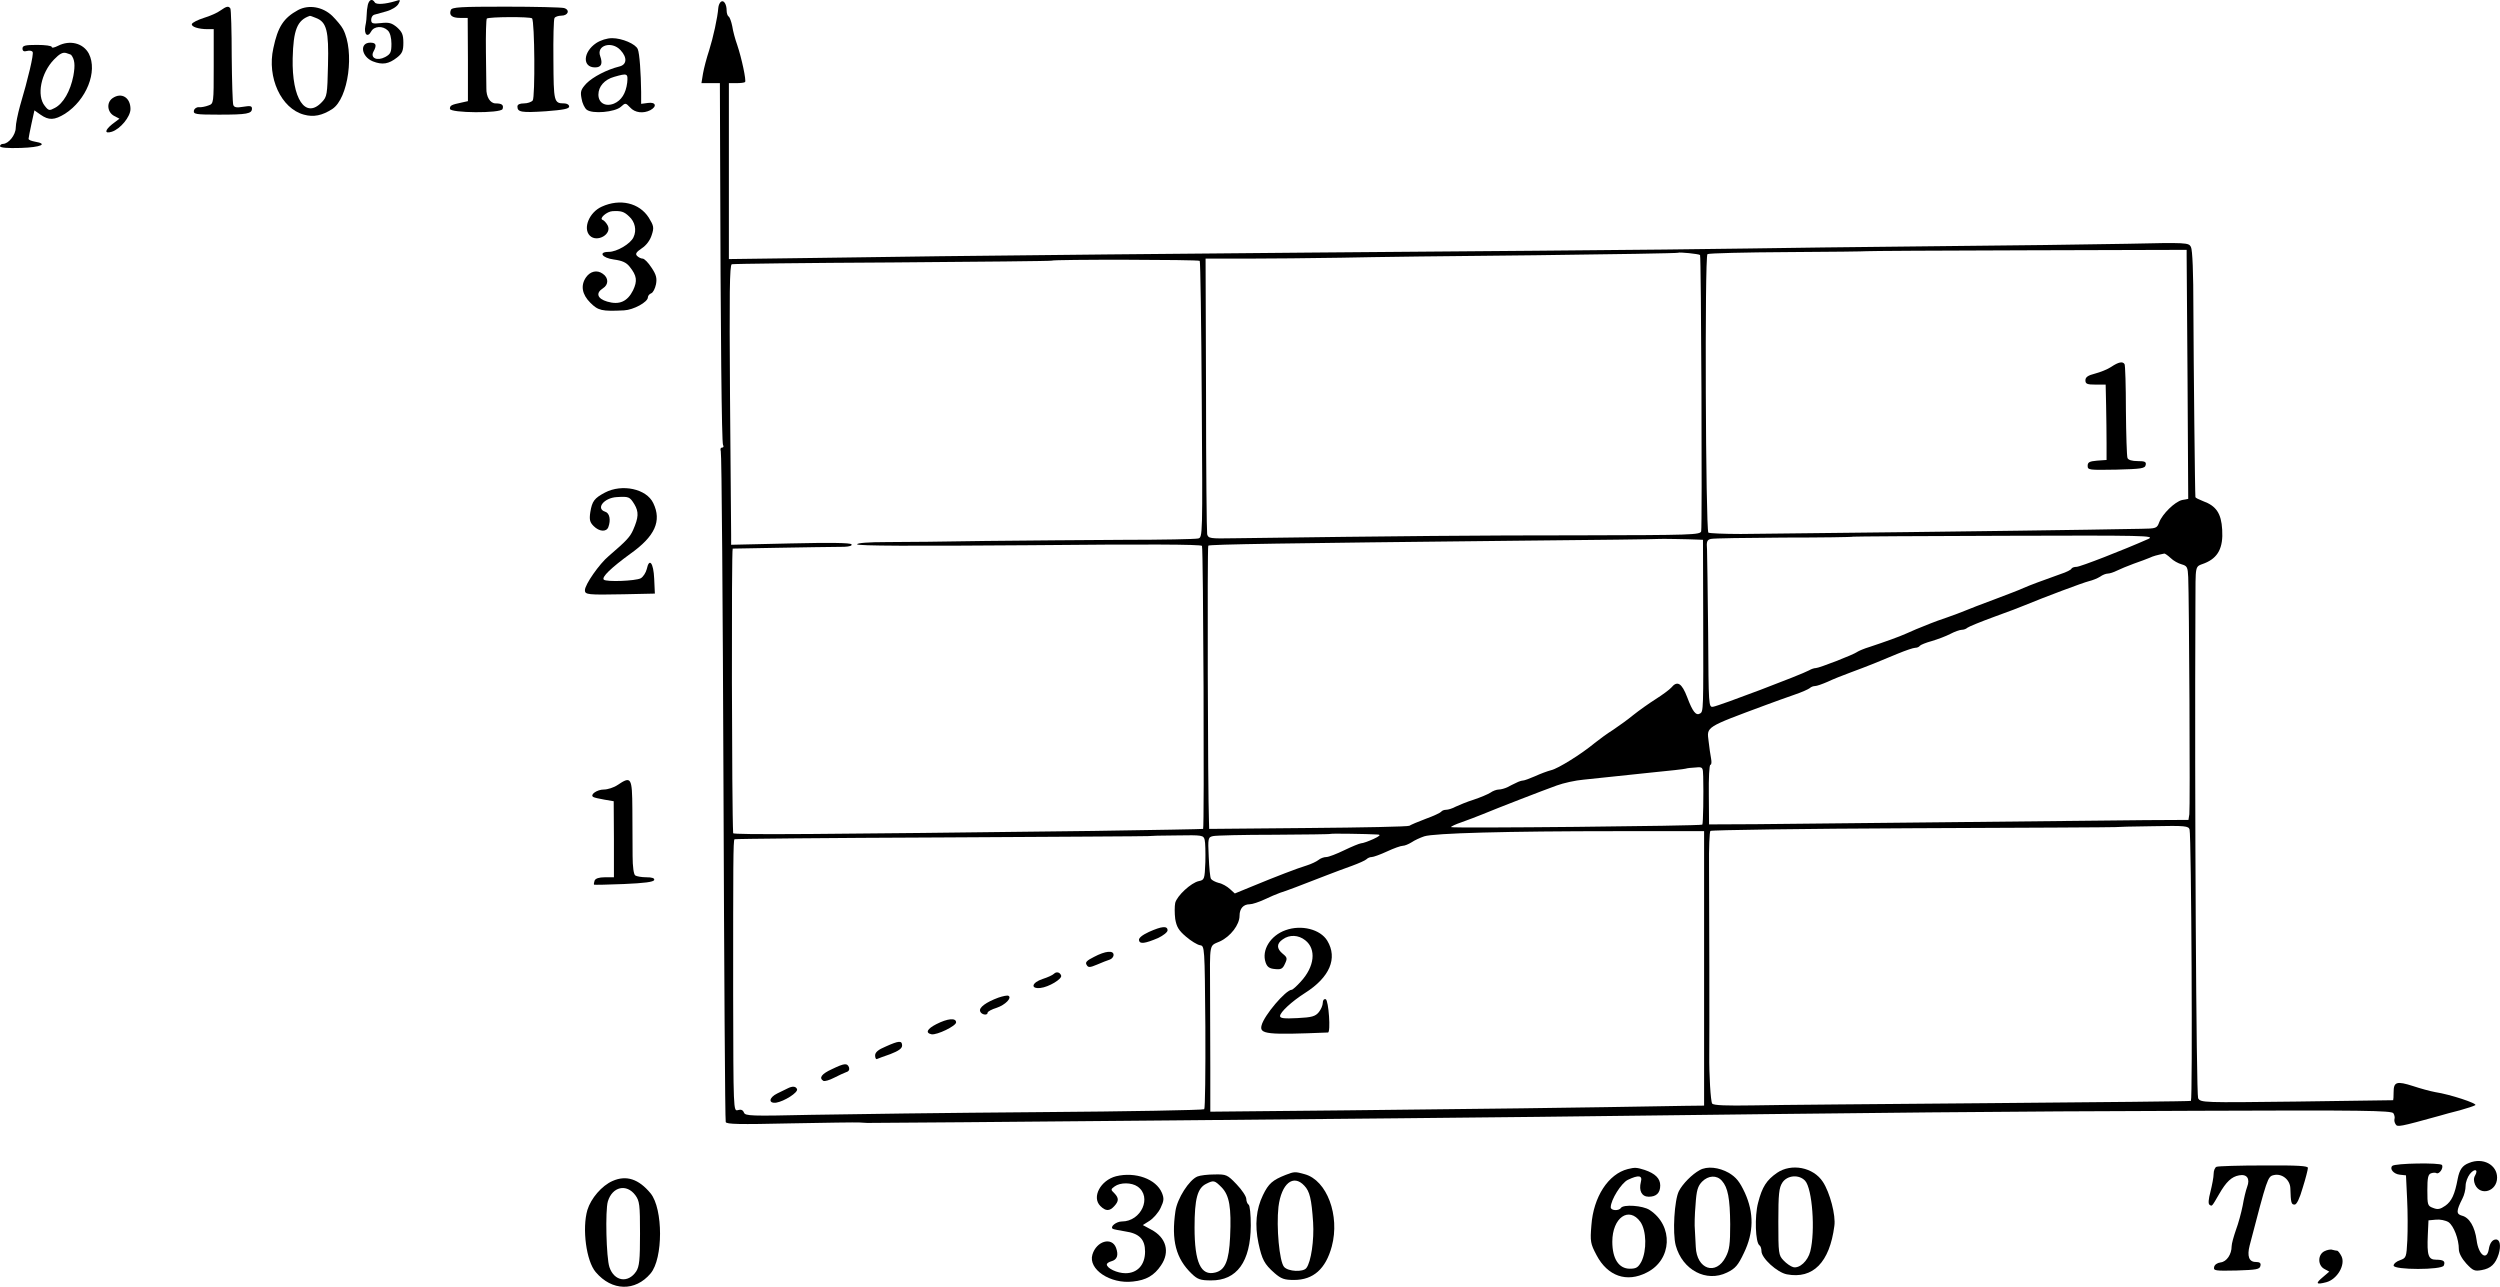
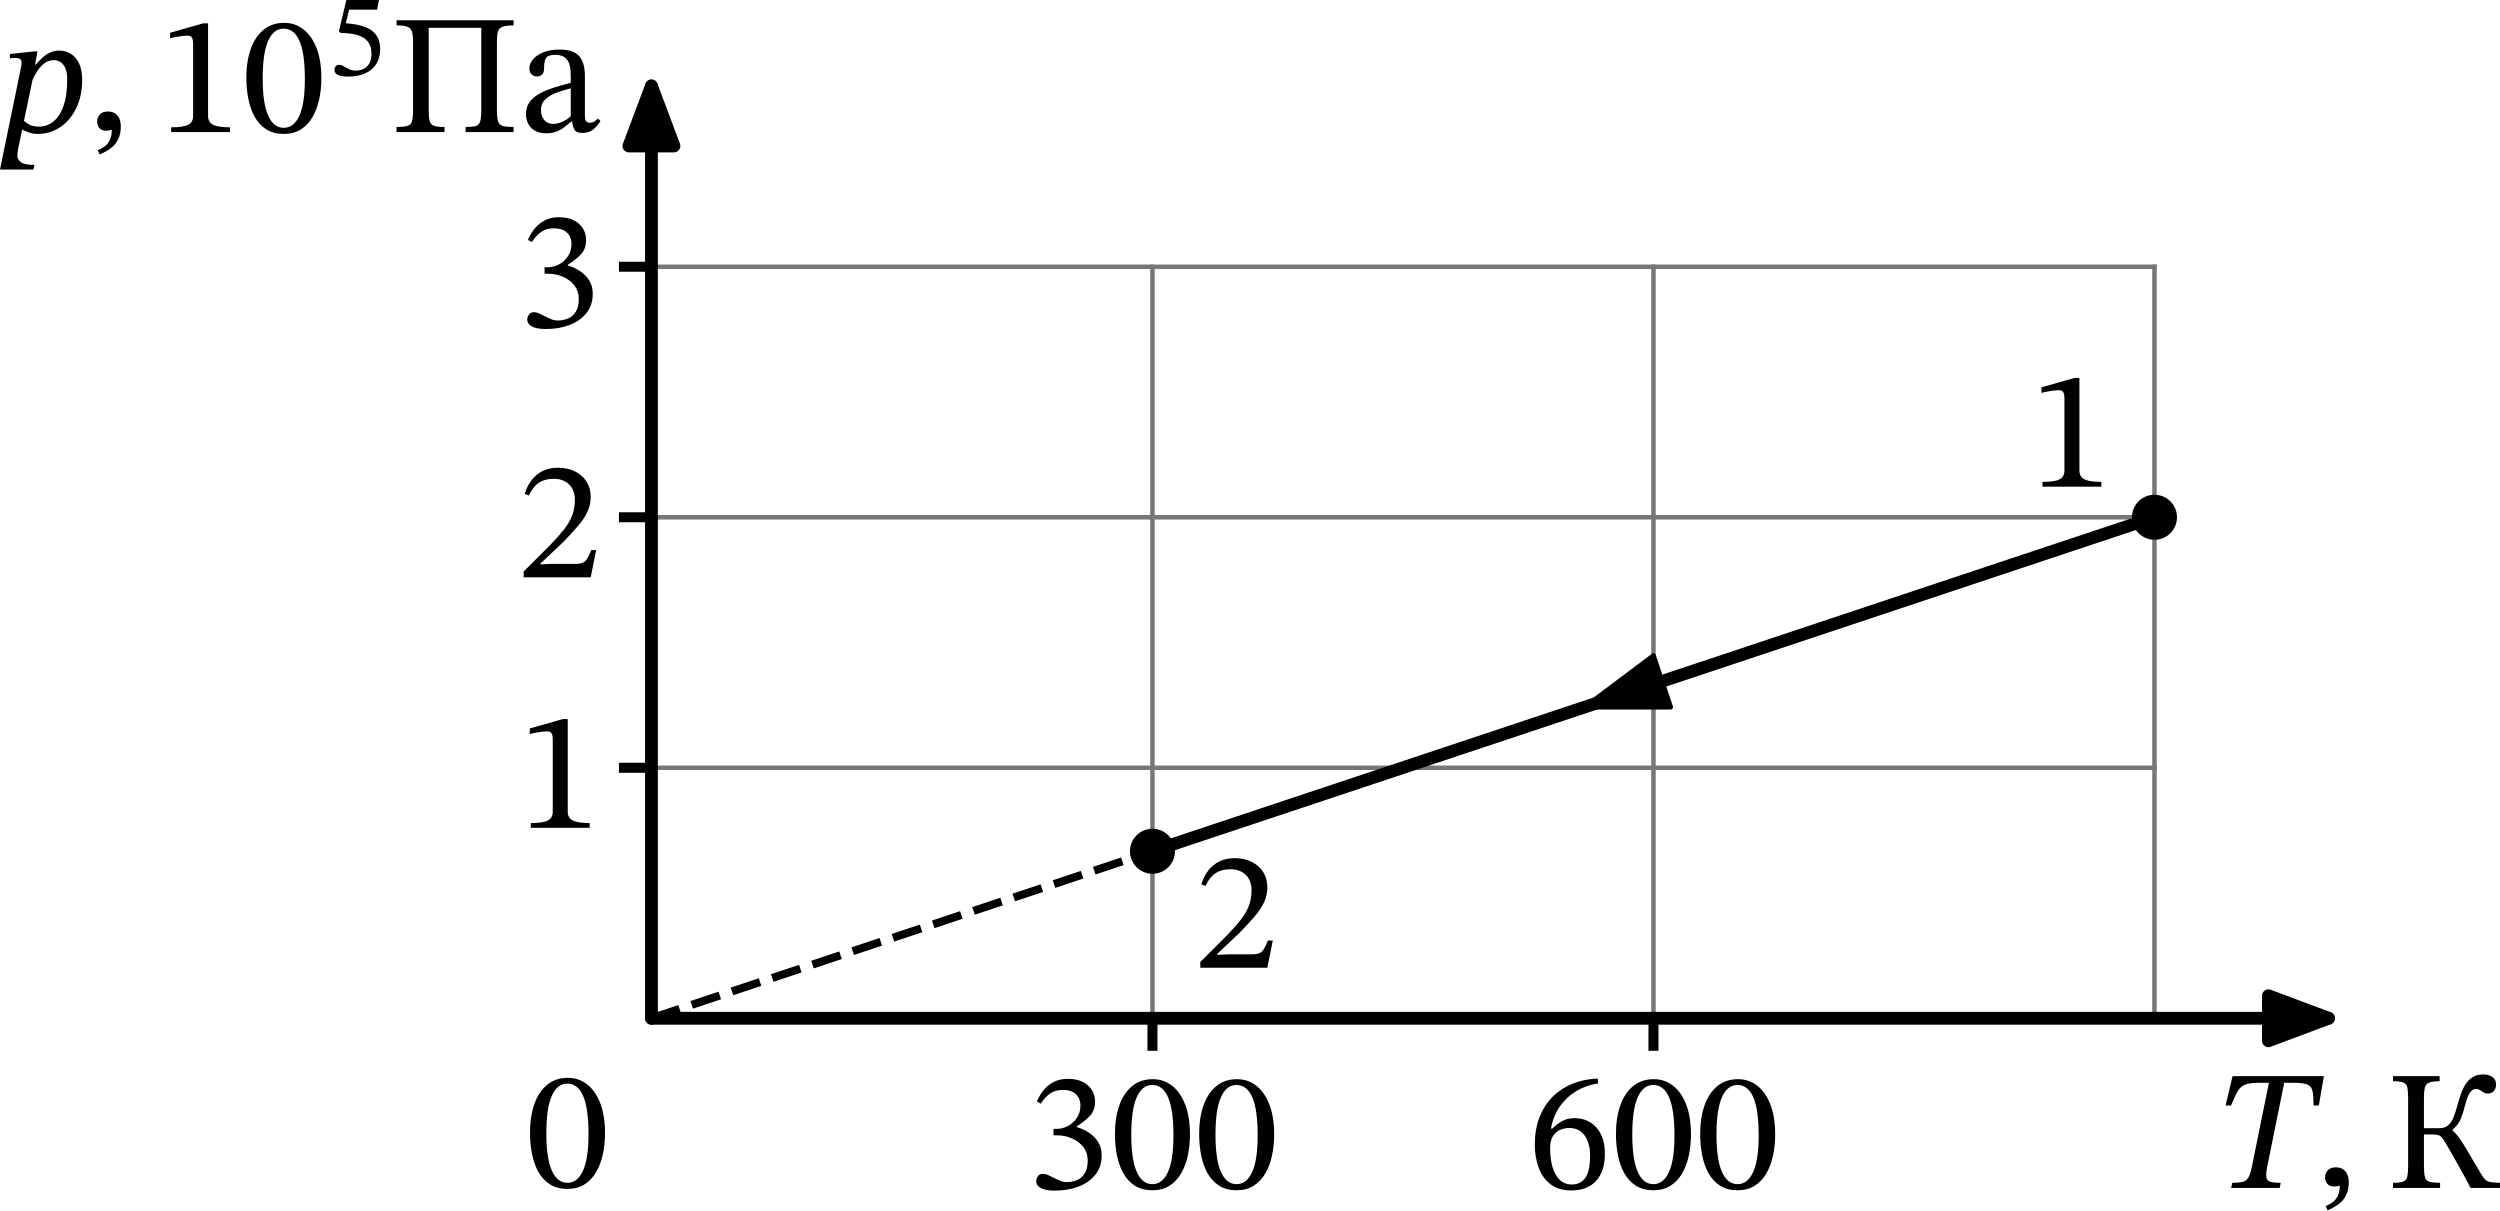
- <svg xmlns="http://www.w3.org/2000/svg" version="1.0" width="1111.291pt" height="571.994pt" viewBox="0 0 1111.291 571.994" preserveAspectRatio="xMidYMid meet">
-   <g transform="translate(-73,626.9624) scale(0.1,-0.1)" fill="#000000" stroke="none">
-     <path d="M2365 6248 c-3 -13 -5 -32 -5 -43 0 -11 -2 -34 -6 -51 -7 -37 10 -54 26 -24 13 24 52 26 74 4 10 -9 16 -33 16 -59 0 -38 -4 -46 -28 -59 -36 -19 -67 -4 -52 24 16 29 12 40 -14 40 -49 0 -40 -62 11 -83 43 -17 71 -12 108 17 23 18 28 30 28 66 0 36 -6 48 -28 68 -24 20 -36 23 -72 19 -37 -4 -43 -2 -43 15 0 10 6 20 13 22 6 2 31 9 54 15 25 7 47 21 54 33 10 19 9 20 -12 13 -46 -14 -87 -17 -93 -6 -11 18 -25 13 -31 -11z" />
-     <path d="M3935 6262 c-6 -4 -11 -16 -12 -27 -3 -43 -23 -133 -41 -190 -11 -33 -23 -79 -27 -102 l-7 -43 41 0 41 0 1 -297 c2 -827 7 -1301 13 -1311 4 -7 2 -12 -4 -12 -7 0 -9 -7 -6 -16 4 -9 9 -681 12 -1493 3 -812 7 -1482 10 -1489 3 -10 61 -11 286 -6 156 3 294 5 308 4 14 -1 30 -2 35 -2 45 -1 2584 22 2980 27 1658 20 2010 24 2938 27 729 3 859 1 866 -11 5 -8 7 -19 5 -25 -2 -6 0 -17 5 -24 8 -13 15 -12 196 38 17 5 56 16 89 24 32 9 63 19 69 23 12 7 -112 48 -178 58 -22 4 -66 16 -99 27 -72 23 -86 19 -86 -27 0 -19 -1 -35 -2 -36 -2 0 -195 -3 -430 -6 -417 -5 -426 -5 -437 15 -8 16 -16 1330 -12 2187 1 193 -4 173 41 191 60 24 83 69 78 149 -4 73 -27 106 -85 127 -18 7 -33 14 -34 18 -2 11 -8 586 -9 833 0 164 -4 266 -11 279 -10 19 -18 20 -282 14 -150 -3 -540 -8 -867 -11 -327 -3 -696 -8 -820 -10 -124 -2 -551 -7 -950 -10 -1401 -11 -2589 -22 -3202 -32 l-378 -5 0 391 0 391 33 0 c19 0 36 2 39 5 6 6 -15 106 -35 165 -9 25 -19 62 -22 83 -4 20 -11 40 -16 43 -5 3 -9 15 -9 27 0 28 -13 48 -25 39z m6515 -1130 c0 -15 2 -264 4 -554 l3 -526 -27 -5 c-32 -7 -88 -62 -102 -99 -10 -27 -13 -28 -81 -29 -40 -1 -146 -2 -237 -4 -228 -4 -1374 -18 -1542 -19 -75 0 -140 3 -144 6 -12 13 -17 1230 -4 1238 6 4 167 8 358 9 190 1 347 3 349 4 1 1 321 3 712 4 l711 2 0 -27z m-2163 4 c5 -4 10 -1210 5 -1228 -4 -16 -42 -17 -541 -18 -455 0 -786 -3 -1533 -13 -110 -2 -117 -1 -122 18 -2 11 -5 291 -5 623 l-2 602 183 0 c101 0 289 2 418 4 129 3 519 8 865 11 347 4 632 9 634 11 4 4 93 -5 98 -10z m-2224 -26 c3 -3 7 -280 9 -617 4 -611 4 -612 -16 -617 -12 -3 -160 -6 -331 -6 -170 -1 -447 -3 -615 -5 -168 -3 -365 -5 -437 -5 -84 0 -133 -4 -133 -10 0 -7 245 -8 763 -4 519 5 766 4 770 -3 6 -10 11 -1252 5 -1258 -2 -1 -221 -5 -488 -9 -1216 -15 -1600 -18 -1601 -10 -6 102 -8 1264 -2 1265 7 0 363 7 496 8 23 1 36 5 32 11 -4 7 -95 8 -271 4 l-264 -6 0 44 c0 23 -2 303 -5 621 -3 449 -2 579 8 582 7 2 328 6 715 8 387 3 705 6 707 8 6 6 653 5 658 -1z m4217 -1236 c-113 -50 -303 -124 -319 -124 -11 0 -21 -4 -23 -8 -1 -5 -23 -16 -48 -24 -87 -31 -135 -49 -165 -62 -16 -8 -75 -30 -130 -51 -55 -20 -113 -43 -130 -50 -16 -7 -52 -20 -80 -30 -27 -9 -60 -21 -72 -26 -60 -24 -80 -32 -108 -45 -33 -15 -95 -37 -164 -60 -24 -7 -49 -18 -55 -22 -15 -12 -170 -72 -184 -72 -7 0 -20 -4 -30 -10 -36 -20 -400 -158 -427 -162 -20 -3 -20 3 -22 327 -2 182 -4 349 -5 372 -3 35 0 43 17 47 11 3 157 5 324 6 168 0 306 2 308 4 2 1 306 3 676 4 617 2 669 1 637 -14z m-2003 -3 l23 -1 1 -342 c1 -420 1 -421 -14 -430 -18 -11 -33 8 -57 72 -24 63 -44 76 -71 43 -8 -9 -39 -32 -69 -51 -30 -19 -75 -51 -100 -71 -24 -20 -65 -49 -90 -66 -26 -16 -62 -43 -81 -58 -59 -49 -163 -114 -194 -121 -16 -4 -48 -16 -72 -27 -23 -10 -47 -19 -53 -19 -5 0 -19 -4 -30 -10 -11 -5 -29 -14 -40 -20 -11 -5 -28 -10 -38 -10 -9 0 -26 -6 -37 -14 -11 -7 -44 -21 -74 -31 -29 -9 -65 -24 -80 -31 -14 -8 -34 -14 -43 -14 -9 0 -19 -4 -22 -9 -3 -4 -34 -19 -68 -31 -35 -13 -67 -27 -73 -31 -5 -4 -208 -8 -450 -10 l-440 -4 -1 35 c-5 120 -8 1220 -3 1224 5 6 343 11 1369 22 349 3 636 7 637 8 1 1 130 -1 170 -3z m2102 -82 c12 -12 34 -24 49 -28 24 -7 27 -12 29 -57 4 -93 9 -1029 5 -1054 l-4 -25 -191 -1 c-106 -1 -491 -5 -857 -9 -366 -4 -759 -8 -874 -9 l-209 -1 -1 133 c-1 72 2 132 7 132 5 0 6 12 3 28 -3 15 -8 50 -11 77 -8 65 -17 60 255 161 36 13 92 34 125 45 33 11 64 25 70 30 5 5 15 9 23 9 8 0 33 9 56 19 23 11 68 29 101 41 76 28 133 51 211 84 34 14 69 26 77 26 9 0 18 4 21 9 3 4 27 14 53 21 27 8 64 22 83 32 19 10 42 18 50 18 9 0 20 4 25 9 6 5 60 27 120 49 61 22 122 45 135 51 87 36 260 101 285 107 17 4 39 13 50 20 11 8 26 14 35 14 8 0 26 6 40 13 14 7 48 21 75 31 28 10 59 21 70 26 17 8 32 12 66 19 3 0 15 -8 28 -20z m-2078 -971 c2 -74 0 -211 -4 -214 -6 -6 -1117 -17 -1117 -11 0 3 21 13 48 22 26 9 67 25 92 35 65 27 266 105 330 128 30 11 84 23 120 26 36 4 83 9 105 11 22 2 108 11 190 20 83 8 154 16 159 18 5 2 24 4 43 5 32 3 33 2 34 -40z m2162 -236 c8 -29 14 -1199 6 -1206 -2 -2 -402 -6 -889 -10 -487 -4 -963 -8 -1057 -10 -118 -2 -176 0 -182 8 -7 9 -14 130 -13 216 1 55 0 713 -1 837 -1 83 2 155 6 159 4 4 409 10 900 12 490 2 895 4 900 5 4 1 79 3 167 4 144 3 159 1 163 -15z m-2158 -617 l0 -610 -85 -1 c-444 -8 -997 -15 -1502 -20 l-608 -6 0 198 c0 110 -1 258 -1 329 -1 230 -5 208 44 230 47 22 87 74 87 114 0 32 17 51 45 51 12 0 41 10 65 21 25 12 56 25 70 30 24 7 92 33 210 79 30 12 80 30 110 41 30 11 59 24 64 29 6 6 16 10 24 10 7 0 38 11 68 25 30 14 61 25 70 25 8 0 25 7 38 15 13 9 39 21 57 27 43 14 363 23 859 23 l385 0 0 -610z m-1450 595 c14 -1 8 -7 -20 -20 -22 -10 -47 -19 -55 -19 -8 -1 -42 -15 -75 -31 -33 -16 -69 -30 -79 -30 -11 0 -27 -6 -35 -13 -9 -7 -32 -18 -51 -24 -43 -13 -139 -50 -243 -93 l-78 -32 -22 20 c-12 11 -34 24 -50 27 -15 4 -30 12 -34 18 -4 6 -8 50 -10 98 -4 83 -3 87 19 92 13 3 135 6 272 6 137 1 251 2 252 4 2 2 159 0 209 -3z m-770 -24 c3 -11 4 -56 3 -99 -3 -75 -4 -79 -29 -84 -34 -7 -97 -65 -105 -97 -3 -15 -3 -46 0 -71 6 -35 15 -51 48 -79 22 -19 50 -36 62 -38 21 -3 21 -4 24 -362 1 -198 -1 -363 -5 -367 -5 -4 -334 -10 -733 -13 -399 -3 -856 -9 -1016 -12 -268 -6 -291 -5 -297 10 -5 12 -13 15 -27 11 -20 -6 -20 -2 -21 517 0 575 0 681 6 687 3 2 415 6 917 8 502 3 917 5 921 6 5 1 62 3 128 3 114 2 119 1 124 -20z" />
-     <path d="M10115 4639 c-16 -11 -49 -24 -72 -30 -32 -8 -43 -16 -43 -30 0 -16 8 -19 45 -19 l45 0 2 -92 c1 -51 2 -127 2 -168 l0 -75 -42 -3 c-34 -3 -42 -7 -42 -23 0 -19 6 -19 127 -17 112 3 128 5 131 21 3 14 -4 17 -36 17 -25 0 -42 5 -45 14 -3 7 -6 103 -7 211 0 109 -3 202 -6 206 -8 13 -26 10 -59 -12z" />
-     <path d="M6445 2135 c-68 -24 -108 -89 -89 -144 7 -20 17 -27 42 -29 26 -3 34 1 44 24 11 23 10 28 -10 44 -28 23 -28 45 0 64 30 22 70 20 100 -4 50 -39 42 -117 -20 -184 -18 -20 -36 -36 -40 -36 -27 -1 -123 -114 -134 -158 -11 -40 24 -43 295 -32 13 0 3 143 -10 148 -8 2 -13 -5 -13 -16 0 -11 -8 -30 -18 -42 -15 -18 -30 -23 -95 -26 -58 -3 -77 -1 -77 9 0 17 52 65 110 102 111 70 147 155 100 233 -31 51 -115 72 -185 47z" />
-     <path d="M5837 2127 c-30 -14 -46 -27 -44 -37 3 -18 26 -15 85 10 23 11 42 26 42 34 0 21 -25 19 -83 -7z" />
-     <path d="M5593 2016 c-32 -16 -40 -24 -33 -35 7 -13 14 -13 47 1 21 9 46 19 56 22 9 3 17 12 17 21 0 21 -36 18 -87 -9z" />
-     <path d="M5415 1941 c-6 -6 -28 -16 -50 -23 -49 -16 -56 -45 -10 -40 37 4 97 40 92 55 -5 15 -21 19 -32 8z" />
-     <path d="M5168 1835 c-54 -20 -88 -44 -81 -61 5 -15 33 -20 33 -6 0 5 18 15 41 22 38 13 68 44 52 53 -5 3 -24 -1 -45 -8z" />
-     <path d="M4892 1717 c-41 -21 -50 -39 -21 -45 24 -4 109 37 109 53 0 21 -37 18 -88 -8z" />
-     <path d="M4668 1618 c-34 -14 -48 -26 -48 -40 0 -11 4 -18 8 -16 4 2 31 12 60 22 36 14 52 25 52 38 0 23 -14 22 -72 -4z" />
-     <path d="M4428 1517 c-46 -21 -59 -39 -38 -52 6 -3 27 3 48 14 20 10 45 22 54 25 11 3 15 11 12 21 -8 20 -20 19 -76 -8z" />
-     <path d="M4230 1431 c-8 -4 -28 -14 -45 -22 -37 -18 -41 -45 -5 -41 36 6 98 45 93 60 -5 13 -20 15 -43 3z" />
-     <path d="M1710 6223 c-13 -10 -47 -25 -74 -33 -28 -9 -51 -21 -53 -27 -4 -12 29 -23 70 -23 l27 0 0 -165 c0 -164 0 -166 -23 -174 -13 -5 -32 -9 -43 -8 -10 1 -20 -6 -22 -15 -3 -16 7 -18 111 -18 125 0 147 4 147 27 0 12 -8 13 -39 8 -29 -5 -40 -3 -44 8 -3 8 -6 106 -7 217 0 112 -3 207 -6 212 -8 12 -17 10 -44 -9z" />
-     <path d="M2055 6225 c-64 -35 -90 -74 -110 -170 -29 -130 35 -268 136 -295 43 -12 81 -4 126 25 72 47 100 256 48 355 -7 14 -29 40 -48 59 -43 41 -105 51 -152 26z m79 -35 c48 -18 58 -57 54 -210 -3 -131 -4 -140 -27 -164 -73 -78 -134 14 -130 194 3 127 20 170 76 189 1 1 13 -3 27 -9z" />
-     <path d="M2734 6225 c-9 -23 5 -35 41 -35 l34 0 1 -185 0 -185 -27 -6 c-47 -10 -53 -13 -53 -28 0 -19 226 -21 234 -1 6 18 -3 25 -31 25 -24 0 -42 29 -41 67 0 10 -1 83 -2 161 -1 79 1 146 4 149 8 8 193 9 201 1 12 -12 14 -352 3 -365 -6 -7 -23 -13 -39 -13 -19 0 -29 -5 -29 -14 0 -25 18 -28 126 -21 78 6 104 11 104 21 0 8 -10 14 -22 14 -46 0 -47 7 -48 193 -1 97 1 181 5 187 3 5 17 10 30 10 31 0 40 26 12 34 -12 3 -129 6 -260 6 -199 0 -239 -2 -243 -15z" />
-     <path d="M3380 6078 c-59 -40 -62 -108 -5 -108 28 0 35 16 23 50 -18 48 51 69 90 27 31 -33 29 -65 -5 -73 -56 -14 -117 -46 -146 -75 -25 -27 -28 -36 -22 -67 3 -21 14 -43 23 -50 25 -20 126 -11 152 13 20 18 21 18 41 -3 21 -24 59 -28 90 -12 31 17 24 37 -11 32 l-30 -4 0 53 c-1 83 -7 172 -15 190 -9 23 -70 49 -114 49 -23 0 -51 -9 -71 -22z m138 -176 c-6 -48 -26 -79 -59 -93 -38 -15 -69 3 -69 40 0 36 27 67 70 79 59 17 62 16 58 -26z" />
-     <path d="M988 6066 c-16 -8 -28 -11 -28 -5 0 5 -29 9 -65 9 -53 0 -65 -3 -65 -16 0 -11 6 -15 20 -11 11 3 22 1 25 -4 6 -9 -20 -119 -56 -240 -10 -36 -19 -80 -19 -97 0 -32 -32 -72 -57 -72 -7 0 -13 -5 -13 -10 0 -7 33 -10 93 -8 90 3 122 18 62 28 -16 3 -29 8 -28 13 0 4 6 34 13 67 l13 59 27 -19 c37 -26 62 -25 109 4 95 61 146 188 106 267 -25 47 -84 62 -137 35z m58 -40 c16 -20 19 -45 10 -94 -13 -67 -45 -123 -82 -142 -24 -13 -28 -13 -45 9 -37 46 -17 146 41 206 25 26 39 33 54 29 12 -4 21 -7 22 -8z" />
-     <path d="M1230 5833 c-28 -20 -23 -63 8 -79 l23 -12 -33 -25 c-33 -27 -34 -43 -1 -33 38 12 83 67 83 101 0 51 -40 76 -80 48z" />
-     <path d="M3405 5351 c-56 -25 -85 -97 -53 -129 32 -32 100 7 79 46 -6 11 -16 22 -22 24 -18 6 19 38 44 39 38 2 51 -2 73 -23 27 -24 35 -62 20 -93 -13 -29 -74 -65 -110 -65 -48 0 -30 -27 23 -34 37 -5 55 -13 70 -32 32 -40 35 -63 15 -105 -25 -50 -61 -66 -115 -50 -44 13 -52 38 -19 59 26 16 26 47 -1 65 -25 18 -55 11 -74 -16 -25 -36 -18 -76 19 -113 35 -35 51 -39 150 -34 42 2 106 37 106 58 0 7 7 15 15 18 8 3 17 21 21 40 5 27 1 43 -20 74 -14 22 -32 40 -39 40 -7 0 -18 5 -25 12 -9 9 -4 17 21 34 20 13 37 36 44 59 11 33 9 41 -13 77 -42 66 -128 86 -209 49z" />
-     <path d="M3419 4080 c-47 -25 -57 -38 -65 -87 -5 -34 -2 -45 15 -62 25 -25 56 -27 65 -5 12 32 6 63 -14 69 -43 14 -5 62 52 65 53 3 57 2 78 -32 20 -34 19 -58 -6 -115 -14 -31 -30 -48 -108 -115 -42 -35 -106 -127 -106 -152 0 -20 13 -21 172 -18 l139 3 -3 66 c-3 71 -22 95 -33 43 -4 -16 -16 -35 -27 -41 -23 -12 -153 -17 -164 -6 -11 11 33 53 118 115 110 78 140 146 102 225 -30 64 -139 87 -215 47z" />
-     <path d="M3475 2780 c-16 -11 -44 -20 -61 -20 -30 0 -63 -23 -47 -33 4 -3 27 -8 50 -12 l41 -7 1 -169 0 -169 -40 0 c-26 0 -42 -5 -46 -15 -3 -9 -4 -17 -2 -18 2 -1 62 0 133 3 91 4 131 9 134 18 2 8 -9 12 -35 12 -21 0 -43 4 -49 8 -7 4 -12 39 -12 87 0 44 -1 137 -1 208 -1 142 -5 148 -66 107z" />
-     <path d="M11705 1100 c-29 -11 -42 -29 -50 -70 -13 -70 -27 -100 -55 -120 -23 -16 -34 -18 -54 -10 -25 9 -26 13 -26 79 0 54 3 70 16 75 9 3 19 4 24 1 12 -7 33 22 25 36 -8 11 -209 8 -221 -4 -13 -13 6 -36 33 -39 l28 -3 5 -105 c3 -58 3 -140 1 -183 -4 -77 -5 -79 -32 -89 -16 -5 -29 -16 -29 -24 0 -20 215 -20 223 0 8 19 -1 26 -34 26 -35 0 -41 19 -37 110 l3 65 33 3 c18 2 43 -3 56 -11 23 -16 46 -75 46 -121 0 -16 13 -41 33 -63 30 -32 37 -35 69 -29 40 7 61 27 75 71 11 37 6 65 -12 65 -16 0 -28 -17 -32 -44 -9 -53 -46 -24 -54 41 -8 59 -32 101 -66 109 -25 7 -25 21 3 76 8 15 14 40 14 56 0 17 9 40 19 53 21 26 39 21 23 -7 -7 -12 -6 -25 0 -40 24 -53 98 -30 98 31 0 57 -63 91 -125 65z" />
-     <path d="M10583 1083 c-7 -2 -13 -17 -13 -31 0 -15 -7 -51 -14 -79 -9 -34 -11 -55 -4 -59 11 -7 9 -10 42 47 32 56 56 78 89 84 35 7 50 -15 36 -51 -6 -16 -15 -54 -20 -84 -6 -30 -19 -79 -30 -108 -10 -29 -19 -61 -19 -72 0 -36 -22 -69 -49 -72 -15 -2 -27 -10 -29 -21 -3 -16 5 -17 100 -15 89 3 103 5 106 21 3 12 -3 17 -21 17 -30 0 -39 26 -27 73 78 299 80 307 107 313 36 9 73 -20 74 -59 2 -64 4 -72 19 -72 9 0 22 26 36 75 13 41 23 81 23 88 1 9 -44 12 -196 11 -109 0 -204 -3 -210 -6z" />
-     <path d="M7966 1073 c-87 -22 -153 -124 -162 -250 -6 -72 -4 -82 23 -133 49 -93 134 -123 223 -77 113 56 120 208 13 278 -30 20 -117 26 -128 9 -9 -14 -45 -12 -45 3 0 33 47 108 76 122 48 23 66 20 58 -9 -10 -40 4 -66 35 -66 34 0 51 17 51 50 0 31 -22 53 -69 69 -35 11 -43 12 -75 4z m56 -235 c27 -39 29 -127 4 -177 -14 -25 -22 -31 -51 -31 -49 0 -78 44 -78 120 0 107 74 159 125 88z" />
-     <path d="M8285 1068 c-33 -18 -75 -60 -92 -93 -20 -39 -29 -186 -14 -242 30 -109 136 -165 228 -120 37 18 49 32 75 87 44 91 45 178 4 268 -23 49 -38 68 -71 88 -44 25 -97 31 -130 12z m99 -47 c27 -30 36 -79 37 -193 0 -88 -3 -114 -20 -146 -43 -84 -129 -55 -133 45 -1 23 -3 58 -4 76 -2 17 -1 68 3 111 4 65 10 83 29 103 28 28 65 30 88 4z" />
-     <path d="M8629 1056 c-46 -32 -66 -62 -84 -133 -16 -60 -12 -177 6 -189 5 -3 9 -14 9 -26 0 -31 70 -95 113 -103 116 -22 190 53 211 215 7 47 -20 149 -51 196 -42 65 -140 84 -204 40z m125 -35 c32 -35 46 -223 23 -314 -11 -43 -48 -77 -76 -70 -11 3 -30 16 -43 30 -22 23 -23 31 -23 172 0 124 3 151 18 174 22 33 74 37 101 8z" />
-     <path d="M6445 1047 c-58 -23 -76 -38 -101 -90 -30 -62 -37 -132 -20 -213 16 -74 26 -93 71 -133 30 -26 44 -31 87 -31 86 0 141 49 168 149 37 138 -22 294 -120 321 -42 12 -47 12 -85 -3z m83 -48 c24 -25 32 -59 39 -163 5 -78 -9 -176 -30 -203 -14 -19 -81 -16 -99 5 -21 23 -35 178 -25 267 13 104 66 147 115 94z" />
-     <path d="M5691 1041 c-69 -18 -109 -93 -70 -132 24 -24 41 -24 62 -1 21 23 21 36 0 58 -16 15 -16 17 2 30 25 18 75 18 102 -1 65 -46 16 -155 -70 -155 -25 0 -55 -24 -40 -33 4 -2 29 -7 54 -11 63 -9 89 -35 89 -90 0 -59 -34 -96 -87 -96 -37 0 -83 22 -83 39 0 5 9 11 20 14 26 7 33 27 21 60 -19 50 -87 30 -105 -30 -20 -65 79 -132 180 -120 59 6 95 27 125 72 41 60 23 124 -44 159 l-37 20 30 19 c17 11 39 36 49 57 15 32 16 42 6 67 -26 62 -118 95 -204 74z" />
-     <path d="M6053 1040 c-37 -15 -90 -98 -98 -154 -19 -130 2 -211 73 -279 25 -24 38 -29 85 -29 115 -1 176 83 177 244 0 48 -4 90 -10 93 -5 3 -10 15 -10 25 0 11 -19 40 -43 65 -41 43 -46 45 -98 44 -30 0 -64 -4 -76 -9z m107 -48 c35 -36 44 -89 38 -221 -5 -107 -22 -147 -66 -158 -64 -16 -92 44 -92 200 0 129 13 176 53 195 32 16 36 15 67 -16z" />
-     <path d="M3453 1020 c-48 -21 -96 -77 -112 -129 -24 -83 -5 -227 37 -276 72 -85 176 -87 244 -6 56 66 56 287 0 356 -53 64 -108 82 -169 55z m101 -63 c19 -26 21 -42 21 -171 0 -117 -3 -146 -17 -168 -36 -54 -98 -44 -119 19 -14 41 -19 252 -7 292 20 66 83 80 122 28z" />
-     <path d="M11063 708 c-31 -15 -31 -63 -1 -79 l22 -12 -28 -24 c-35 -29 -31 -35 15 -23 48 13 85 76 68 114 -7 14 -16 26 -20 26 -4 0 -13 2 -21 4 -7 3 -23 0 -35 -6z" />
+ <svg xmlns="http://www.w3.org/2000/svg" xmlns:xlink="http://www.w3.org/1999/xlink" width="499.623pt" height="241.891pt" viewBox="0 0 499.623 241.892" version="1.1" id="svg41">
+   <defs id="defs1">
+     <style type="text/css" id="style1">*{stroke-linejoin: round; stroke-linecap: butt}</style>
+   </defs>
+   <g id="figure_1" transform="translate(-7.37,-7.2)">
+     <g id="axes_1">
+       <g id="line2d_1">
+         <path d="M 237.687,210.701 V 60.511" style="fill:none;stroke:#777777;stroke-width:0.9;stroke-linecap:square" id="path3" />
+       </g>
+       <g id="line2d_2">
+         <path d="M 337.814,210.701 V 60.511" style="fill:none;stroke:#777777;stroke-width:0.9;stroke-linecap:square" id="path4" />
+       </g>
+       <g id="line2d_3">
+         <path d="M 437.941,210.701 V 60.511" style="fill:none;stroke:#777777;stroke-width:0.9;stroke-linecap:square" id="path5" />
+       </g>
+       <g id="line2d_4">
+         <path d="M 137.56,160.638 H 437.941" style="fill:none;stroke:#777777;stroke-width:0.9;stroke-linecap:square" id="path6" />
+       </g>
+       <g id="line2d_5">
+         <path d="M 137.56,110.574 H 437.941" style="fill:none;stroke:#777777;stroke-width:0.9;stroke-linecap:square" id="path7" />
+       </g>
+       <g id="line2d_6">
+         <path d="M 137.56,60.511 H 437.941" style="fill:none;stroke:#777777;stroke-width:0.9;stroke-linecap:square" id="path8" />
+       </g>
+       <g id="line2d_7">
+         <path d="m 437.941,110.574 -2.023,0.674 -2.023,0.674 -2.023,0.674 -2.023,0.674 -2.023,0.674 -2.023,0.674 -2.023,0.674 -2.023,0.674 -2.023,0.674 -2.023,0.674 -2.023,0.674 -2.023,0.674 -2.023,0.674 -2.023,0.674 -2.023,0.674 -2.023,0.674 -2.023,0.674 -2.023,0.674 -2.023,0.674 -2.023,0.674 -2.023,0.674 -2.023,0.674 -2.023,0.674 -2.023,0.674 -2.023,0.674 -2.023,0.674 -2.023,0.674 -2.023,0.674 -2.023,0.674 -2.023,0.674 -2.023,0.674 -2.023,0.674 -2.023,0.674 -2.023,0.674 -2.023,0.674 -2.023,0.674 -2.023,0.674 -2.023,0.674 -2.023,0.674 -2.023,0.674 -2.023,0.674 -2.023,0.674 -2.023,0.674 -2.023,0.674 -2.023,0.674 -2.023,0.674 -2.023,0.674 -2.023,0.674 -2.023,0.674 -2.023,0.674 -2.023,0.674 -2.023,0.674 -2.023,0.674 -2.023,0.674 -2.023,0.674 -2.023,0.674 -2.023,0.674 -2.023,0.674 -2.023,0.674 -2.023,0.674 -2.023,0.674 -2.023,0.674 -2.023,0.674 -2.023,0.674 -2.023,0.674 -2.023,0.674 -2.023,0.674 -2.023,0.674 -2.023,0.674 -2.023,0.674 -2.023,0.674 -2.023,0.674 -2.023,0.674 -2.023,0.674 -2.023,0.674 -2.023,0.674 -2.023,0.674 -2.023,0.674 -2.023,0.674 -2.023,0.674 -2.023,0.674 -2.023,0.674 -2.023,0.674 -2.023,0.674 -2.023,0.674 -2.023,0.674 -2.023,0.674 -2.023,0.674 -2.023,0.674 -2.023,0.674 -2.023,0.674 -2.023,0.674 -2.023,0.674 -2.023,0.674 -2.023,0.674 -2.023,0.674 -2.023,0.674 -2.023,0.674 -2.023,0.674" clip-path="url(#p2efcb8c720)" style="fill:none;stroke:#000000;stroke-width:2.5;stroke-linecap:square" id="path9" />
+       </g>
+       <g id="matplotlib.axis_1">
+         <g id="xtick_1">
+           <g id="line2d_8">
+             <defs id="defs9">
+               <path id="mfeb6d9beeb" d="M 0,0 V 6.5" style="stroke:#000000;stroke-width:2" />
+             </defs>
+             <g id="g9">
+               <use xlink:href="#mfeb6d9beeb" x="237.687" y="210.701" style="stroke:#000000;stroke-width:2" id="use9" />
+             </g>
+           </g>
+           <g id="text_1">
+             <g transform="matrix(0.34,0,0,-0.34,212.4421,244.7034)" id="g12">
+               <defs id="defs10">
+                 <path id="STIXTwoText-33" d="m 1094,-83 q -288,0 -442,55 -153,54 -214,134 -60,80 -60,163 0,102 64,191 64,90 185,90 96,0 201,-48 106,-48 221,-109 116,-60 234,-108 119,-48 240,-48 205,0 384,73 179,74 294,250 116,176 116,490 0,288 -160,499 -160,211 -426,329 -265,119 -573,119 h -128 v 243 h 122 q 218,0 422,109 205,109 336,307 132,198 132,454 0,282 -176,439 -176,157 -477,157 -288,0 -480,-132 -192,-131 -359,-387 l -147,83 q 179,416 473,634 295,218 686,218 492,0 761,-247 269,-246 269,-611 0,-333 -195,-538 -195,-204 -496,-396 v -20 q 256,-76 470,-220 215,-144 343,-352 128,-208 128,-496 0,-436 -244,-734 Q 2355,211 1958,64 1562,-83 1094,-83 Z" transform="scale(0.015625)" />
+                 <path id="STIXTwoText-30" d="M 1581,-70 Q 1197,-70 928,99 659,269 492,563 326,858 249,1242 q -76,384 -76,806 0,608 163,1072 163,464 480,726 317,263 778,263 416,0 729,-247 314,-246 493,-710 179,-464 179,-1123 0,-410 -80,-788 Q 2835,864 2665,569 2496,275 2227,102 1958,-70 1581,-70 Z m 0,230 q 377,0 585,454 208,455 208,1376 0,973 -202,1437 -201,464 -598,464 -377,0 -582,-461 Q 787,2970 787,2016 787,1088 992,624 1197,160 1581,160 Z" transform="scale(0.015625)" />
+               </defs>
+               <use xlink:href="#STIXTwoText-33" id="use10" />
+               <use xlink:href="#STIXTwoText-30" x="49.5" id="use11" />
+               <use xlink:href="#STIXTwoText-30" x="99" id="use12" />
+             </g>
+           </g>
+         </g>
+         <g id="xtick_2">
+           <g id="line2d_9">
+             <g id="g13">
+               <use xlink:href="#mfeb6d9beeb" x="337.814" y="210.701" style="stroke:#000000;stroke-width:2" id="use13" />
+             </g>
+           </g>
+           <g id="text_2">
+             <g transform="matrix(0.34,0,0,-0.34,312.5692,244.7034)" id="g16">
+               <defs id="defs13">
+                 <path id="STIXTwoText-36" d="m 1658,-77 q -474,0 -778,233 -304,234 -448,628 -144,394 -144,861 0,576 176,1030 176,455 493,771 317,317 749,493 432,176 950,195 l 13,-185 Q 2221,3885 1849,3661 1478,3437 1228,3078 979,2720 896,2253 l 45,-7 q 198,192 390,294 192,103 442,103 525,0 838,-359 314,-358 314,-985 0,-653 -330,-1015 -329,-361 -937,-361 z m 25,224 q 320,0 502,246 183,247 183,855 0,435 -195,729 -195,295 -592,295 -186,0 -349,-74 -163,-73 -266,-240 -102,-166 -102,-448 0,-396 89,-704 90,-307 272,-483 183,-176 458,-176 z" transform="scale(0.015625)" />
+               </defs>
+               <use xlink:href="#STIXTwoText-36" id="use14" />
+               <use xlink:href="#STIXTwoText-30" x="49.5" id="use15" />
+               <use xlink:href="#STIXTwoText-30" x="99" id="use16" />
+             </g>
+           </g>
+         </g>
+         <g id="xtick_3">
+           <g id="line2d_10" />
+           <g id="text_3">
+             <g transform="matrix(0.34,0,0,-0.34,449.4321,244.7034)" id="g19">
+               <defs id="defs16">
+                 <path id="STIXTwoText-Italic-54" d="M 2547,0 H 723 l 39,192 q 268,0 409,41 141,42 211,179 71,138 128,426 l 653,3220 h 576 L 2086,838 q -57,-288 -41,-426 16,-137 144,-179 128,-41 397,-41 z M 717,3098 H 512 L 774,4205 H 4211 L 4019,3098 h -198 q 0,352 -36,534 -35,182 -189,252 -153,71 -511,71 H 1779 q -269,0 -429,-39 -160,-38 -262,-131 -102,-92 -182,-259 -80,-166 -189,-428 z" transform="scale(0.015625)" />
+                 <path id="STIXTwoText-2c" d="m 448,-845 -77,160 q 122,51 243,131 122,80 205,234 83,154 83,410 Q 800,51 704,51 518,51 435,153 q -83,103 -83,244 0,153 102,265 103,112 295,112 160,0 268,-67 109,-67 167,-192 58,-125 58,-304 0,-269 -87,-454 Q 1069,-429 941,-544 813,-659 678,-729 544,-800 448,-845 Z" transform="scale(0.015625)" />
+                 <path id="STIXTwoText-41a" d="M 2054,0 H 282 v 192 q 275,0 393,51 119,51 147,192 29,141 29,403 v 2522 q 0,262 -26,403 -25,141 -144,195 -118,55 -399,55 v 192 h 1753 v -192 q -281,0 -406,-58 -125,-57 -154,-201 -29,-144 -29,-394 V 2246 h 583 q 192,0 316,99 125,100 208,298 84,199 161,493 51,186 118,384 67,198 172,368 106,170 269,275 164,106 401,106 198,0 342,-93 144,-93 144,-298 0,-121 -77,-224 -77,-102 -237,-102 -96,0 -166,45 -70,45 -131,86 -61,42 -144,42 -115,0 -215,-122 -99,-121 -188,-467 -77,-294 -164,-522 -86,-227 -316,-425 v -32 q 140,-115 278,-314 138,-198 320,-512 182,-313 464,-787 90,-154 163,-228 74,-73 198,-96 125,-22 362,-28 V 0 H 3200 q -224,429 -391,726 -166,298 -304,541 -137,243 -291,499 -89,148 -173,196 -83,48 -287,48 H 1446 V 838 q 0,-281 35,-422 36,-141 167,-183 131,-41 406,-41 z" transform="scale(0.015625)" />
+               </defs>
+               <use xlink:href="#STIXTwoText-Italic-54" transform="translate(0,0.296875)" id="use17" />
+               <use xlink:href="#STIXTwoText-2c" transform="translate(60.99999,0.296875)" id="use18" />
+               <use xlink:href="#STIXTwoText-41a" transform="translate(102,0.296875)" id="use19" />
+             </g>
+           </g>
+         </g>
+         <g id="xtick_4">
+           <g id="line2d_11" />
+           <g id="text_4">
+             <g transform="matrix(0.34,0,0,-0.34,112.3722,244.7034)" id="g20">
+               <use xlink:href="#STIXTwoText-30" transform="translate(0,0.796875)" id="use20" />
+             </g>
+           </g>
+         </g>
+       </g>
+       <g id="matplotlib.axis_2">
+         <g id="ytick_1">
+           <g id="line2d_12">
+             <defs id="defs20">
+               <path id="m399a68932a" d="M 0,0 H -6.5" style="stroke:#000000;stroke-width:2" />
+             </defs>
+             <g id="g21">
+               <use xlink:href="#m399a68932a" x="137.56" y="160.638" style="stroke:#000000;stroke-width:2" id="use21" />
+             </g>
+           </g>
+           <g id="text_5">
+             <g transform="matrix(0.34,0,0,-0.34,110.73,172.6389)" id="g22">
+               <defs id="defs21">
+                 <path id="STIXTwoText-31" d="M 2726,0 H 512 v 179 q 454,0 640,96 186,96 186,333 v 2707 q 0,167 -45,240 -45,74 -167,74 -64,0 -179,-13 -115,-13 -243,-36 -128,-22 -230,-54 v 212 l 1241,352 h 186 V 608 q 0,-237 192,-333 192,-96 633,-96 z" transform="scale(0.015625)" />
+               </defs>
+               <use xlink:href="#STIXTwoText-31" id="use22" />
+             </g>
+           </g>
+         </g>
+         <g id="ytick_2">
+           <g id="line2d_13">
+             <g id="g23">
+               <use xlink:href="#m399a68932a" x="137.56" y="110.574" style="stroke:#000000;stroke-width:2" id="use23" />
+             </g>
+           </g>
+           <g id="text_6">
+             <g transform="matrix(0.34,0,0,-0.34,110.73,122.5753)" id="g24">
+               <defs id="defs23">
+                 <path id="STIXTwoText-32" d="M 2765,0 H 243 v 218 l 973,972 q 320,327 531,592 211,266 317,535 106,269 106,601 0,359 -215,573 -214,215 -585,215 -314,0 -535,-135 -221,-134 -400,-493 l -153,64 q 147,468 467,724 320,256 787,256 365,0 640,-138 275,-138 432,-384 157,-246 157,-586 0,-281 -119,-541 -118,-259 -352,-534 -233,-275 -572,-621 L 877,518 v -32 l 448,20 h 889 q 256,0 358,115 103,115 212,403 h 186 z" transform="scale(0.015625)" />
+               </defs>
+               <use xlink:href="#STIXTwoText-32" id="use24" />
+             </g>
+           </g>
+         </g>
+         <g id="ytick_3">
+           <g id="line2d_14">
+             <g id="g25">
+               <use xlink:href="#m399a68932a" x="137.56" y="60.511" style="stroke:#000000;stroke-width:2" id="use25" />
+             </g>
+           </g>
+           <g id="text_7">
+             <g transform="matrix(0.34,0,0,-0.34,110.73,72.51178)" id="g26">
+               <use xlink:href="#STIXTwoText-33" id="use26" />
+             </g>
+           </g>
+         </g>
+         <g id="ytick_4">
+           <g id="line2d_15" />
+           <g id="text_8">
+             <g transform="matrix(0.34,0,0,-0.34,7.2,33.72)" id="g33">
+               <defs id="defs26">
+                 <path id="STIXTwoText-Italic-70" d="m 1440,-70 q -166,0 -355,67 -189,67 -266,131 l 83,320 q 77,-77 221,-160 144,-83 362,-83 326,0 569,204 244,205 375,599 131,394 131,957 0,307 -83,467 -83,160 -199,217 -115,58 -204,58 -212,0 -372,-119 -160,-118 -275,-304 -115,-185 -205,-396 l 71,550 q 166,205 319,346 154,141 314,211 160,71 333,71 243,0 438,-122 196,-122 311,-365 115,-243 115,-614 0,-602 -221,-1060 Q 2682,448 2304,189 1926,-70 1440,-70 Z M 1286,-1408 H 32 l 800,3891 q 6,32 9,61 4,29 4,61 0,96 -55,140 -54,45 -182,45 -70,0 -138,-6 -67,-6 -67,-6 v 160 l 915,96 h 122 l -90,-493 h 26 L 710,-646 q -6,-45 -16,-122 -9,-77 -9,-147 0,-109 131,-214 131,-106 515,-106 z" transform="scale(0.015625)" />
+                 <path id="STIXTwoText-35" d="M 1114,-83 Q 742,-83 560,6 378,96 378,275 q 0,109 67,192 67,83 189,83 96,0 188,-48 93,-48 192,-109 100,-60 221,-108 122,-48 275,-48 231,0 426,89 195,90 313,288 119,199 119,532 0,358 -141,575 -141,218 -378,333 -236,116 -534,160 -297,45 -617,52 l -77,96 397,1670 H 2771 L 2669,3514 H 1165 L 992,2784 q 320,-26 598,-80 279,-54 506,-150 227,-96 393,-253 167,-157 256,-378 90,-221 90,-521 0,-372 -125,-650 Q 2586,474 2355,288 2125,102 1811,9 1498,-83 1114,-83 Z" transform="scale(0.015625)" />
+                 <path id="STIXTwoText-41f" d="M 2035,0 H 230 v 192 q 269,0 403,38 135,39 176,167 42,128 42,397 v 2611 q 0,256 -45,384 -44,128 -176,176 -131,48 -400,48 v 192 h 4404 v -192 q -288,0 -420,-52 -131,-51 -170,-182 -38,-131 -38,-381 V 819 q 0,-288 45,-419 45,-131 179,-170 135,-38 404,-38 V 0 H 2829 v 192 q 243,0 371,32 128,32 173,166 45,135 45,429 V 3923 H 1440 V 806 q 0,-268 38,-400 39,-131 167,-173 128,-41 390,-41 z" transform="scale(0.015625)" />
+                 <path id="STIXTwoText-430" d="m 1005,-45 q -371,0 -567,205 -195,205 -195,512 0,256 118,432 119,176 314,297 195,122 422,205 228,84 445,141 218,58 384,109 v 282 q 0,416 -144,592 -144,176 -432,176 -275,0 -352,-116 -76,-115 -76,-403 0,-147 -74,-221 -74,-73 -208,-73 -96,0 -183,73 -86,74 -86,234 0,179 137,339 138,160 391,262 253,103 599,103 524,0 742,-243 218,-243 218,-743 V 666 q 0,-199 44,-257 45,-57 148,-57 89,0 162,45 74,45 138,115 l 96,-102 Q 2886,179 2742,73 2598,-32 2355,-32 q -224,0 -291,128 -67,128 -99,365 l -39,77 v 1107 q -288,-71 -544,-167 -256,-96 -416,-250 -160,-153 -160,-402 0,-237 128,-378 128,-141 333,-141 167,0 349,83 182,84 355,237 l 51,-230 h -76 Q 1798,269 1660,166 1523,64 1366,9 1210,-45 1005,-45 Z" transform="scale(0.015625)" />
+               </defs>
+               <use xlink:href="#STIXTwoText-Italic-70" transform="translate(0,0.365625)" id="use27" />
+               <use xlink:href="#STIXTwoText-2c" transform="translate(52.09999,0.365625)" id="use28" />
+               <use xlink:href="#STIXTwoText-31" transform="translate(93.09997,0.365625)" id="use29" />
+               <use xlink:href="#STIXTwoText-30" transform="translate(142.6,0.365625)" id="use30" />
+               <use xlink:href="#STIXTwoText-35" transform="matrix(0.7,0,0,0.7,192.9383,33.9)" id="use31" />
+               <use xlink:href="#STIXTwoText-41f" transform="translate(229.9836,0.365625)" id="use32" />
+               <use xlink:href="#STIXTwoText-430" transform="translate(305.8836,0.365625)" id="use33" />
+             </g>
+           </g>
+         </g>
+       </g>
+       <g id="line2d_16">
+         <path d="m 137.56,210.701 100.127,-33.376" clip-path="url(#p2efcb8c720)" style="fill:none;stroke:#000000;stroke-width:1.6;stroke-dasharray:5.92, 2.56;stroke-dashoffset:0" id="path33" />
+       </g>
+       <g id="patch_3">
+         <path d="m 322.766,148.966 q -0.061,0.02 1.378,-0.459" clip-path="url(#p2efcb8c720)" style="fill:none;stroke:#000000;stroke-linecap:round" id="path34" />
+         <path d="m 341.22,148.507 h -17.076 l 13.661,-10.246 z" clip-path="url(#p2efcb8c720)" style="stroke:#000000;stroke-linecap:round" id="path35" />
+       </g>
+       <g id="text_9">
+         <g transform="matrix(0.34,0,0,-0.34,412.8385,104.4615)" id="g35">
+           <use xlink:href="#STIXTwoText-31" id="use35" />
+         </g>
+       </g>
+       <g id="text_10">
+         <g transform="matrix(0.34,0,0,-0.34,245.9599,200.6058)" id="g36">
+           <use xlink:href="#STIXTwoText-32" id="use36" />
+         </g>
+       </g>
+       <g id="line2d_17">
+         <path d="M 437.941,110.574" clip-path="url(#p2efcb8c720)" style="fill:none;stroke:#000000;stroke-width:1.5;stroke-linecap:square" id="path36" />
+         <defs id="defs36">
+           <path id="m5ab4d5ab8f" d="M 0,4 C 1.061,4 2.078,3.579 2.828,2.828 3.579,2.078 4,1.061 4,0 4,-1.061 3.579,-2.078 2.828,-2.828 2.078,-3.579 1.061,-4 0,-4 -1.061,-4 -2.078,-3.579 -2.828,-2.828 -3.579,-2.078 -4,-1.061 -4,0 -4,1.061 -3.579,2.078 -2.828,2.828 -2.078,3.579 -1.061,4 0,4 Z" style="stroke:#000000" />
+         </defs>
+         <g clip-path="url(#p2efcb8c720)" id="g37">
+           <use xlink:href="#m5ab4d5ab8f" x="437.941" y="110.574" style="stroke:#000000" id="use37" />
+         </g>
+       </g>
+       <g id="line2d_18">
+         <path d="M 237.687,177.326" clip-path="url(#p2efcb8c720)" style="fill:none;stroke:#000000;stroke-width:1.5;stroke-linecap:square" id="path37" />
+         <g clip-path="url(#p2efcb8c720)" id="g38">
+           <use xlink:href="#m5ab4d5ab8f" x="237.687" y="177.326" style="stroke:#000000" id="use38" />
+         </g>
+       </g>
+       <g id="patch_4">
+         <path d="m 137.56,210.701 q 170.216,0 335.155,0" style="fill:none;stroke:#000000;stroke-width:2.56;stroke-linecap:round" id="path38" />
+         <path d="m 460.715,206.201 12,4.5 -12,4.5 z" style="stroke:#000000;stroke-width:2.56;stroke-linecap:round" id="path39" />
+       </g>
+       <g id="patch_5">
+         <path d="m 137.56,210.701 q 0,-95.121 0,-186.325" style="fill:none;stroke:#000000;stroke-width:2.56;stroke-linecap:round" id="path40" />
+         <path d="m 133.06,36.376 4.5,-12 4.5,12 z" style="stroke:#000000;stroke-width:2.56;stroke-linecap:round" id="path41" />
+       </g>
+     </g>
  </g>
+   <defs id="defs41">
+     <clipPath id="p2efcb8c720">
+       <rect x="120.872" y="20.46" width="357.12" height="190.242" id="rect41" />
+     </clipPath>
+   </defs>
</svg>
